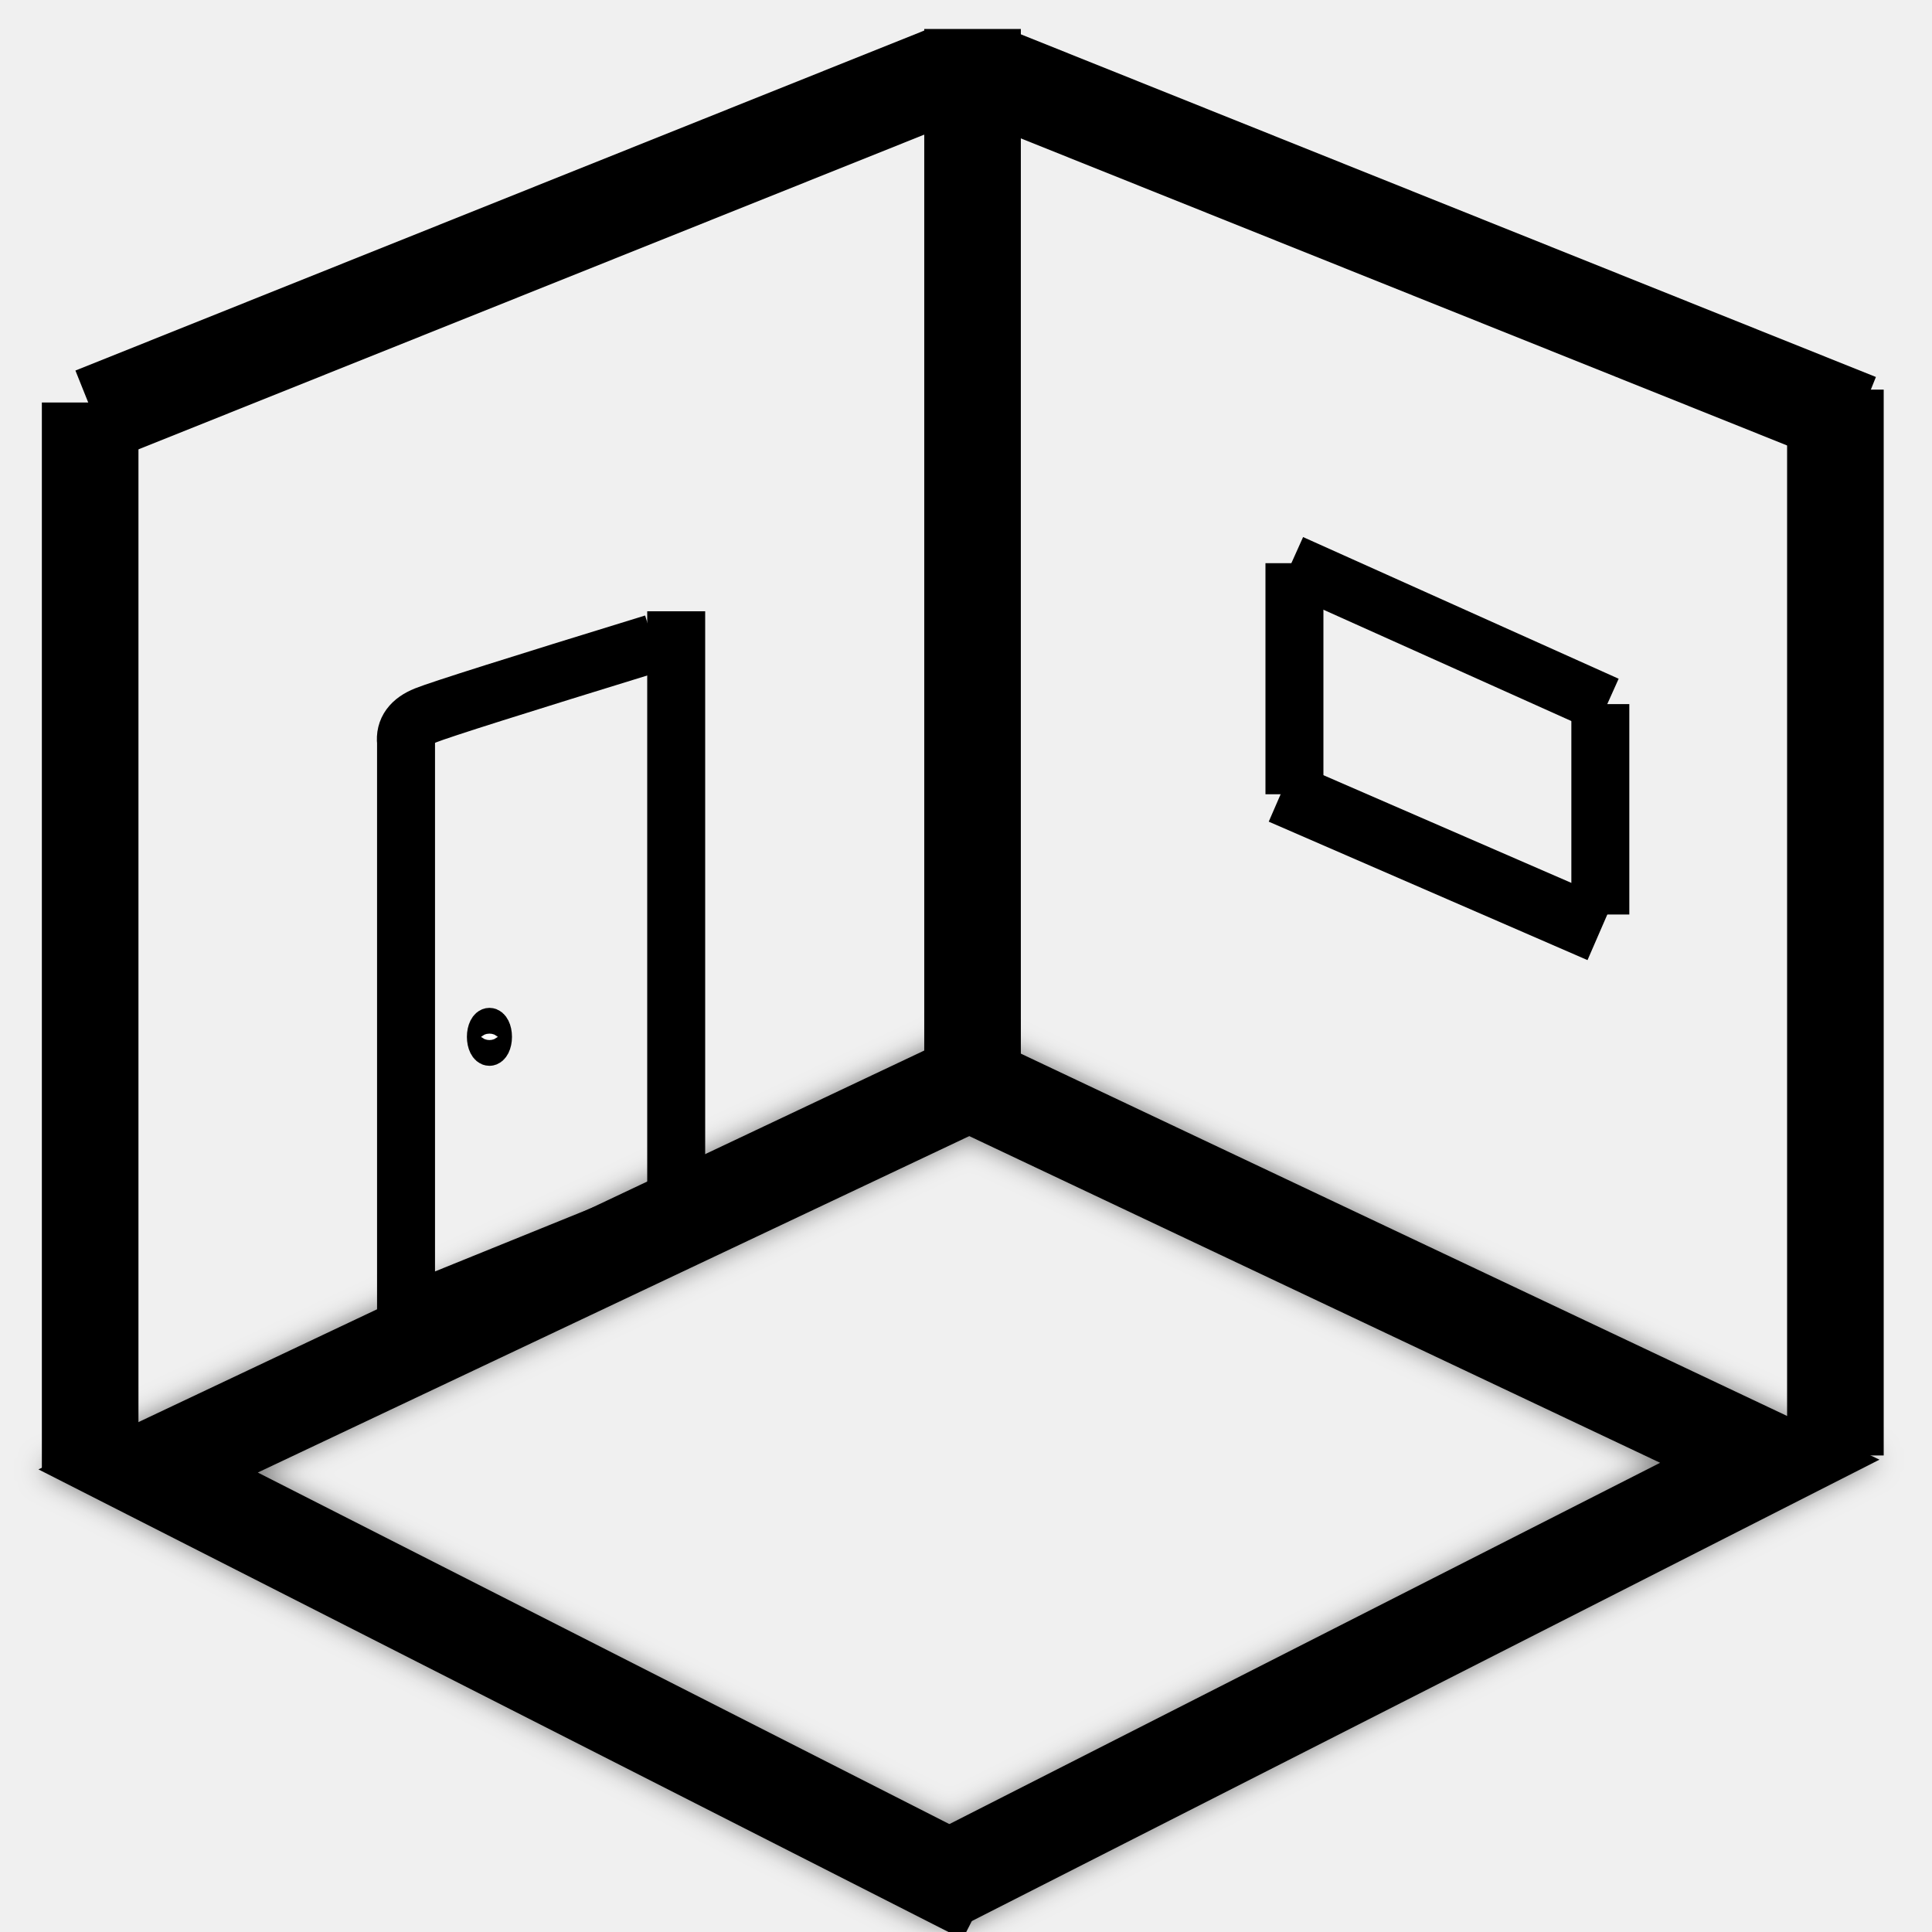
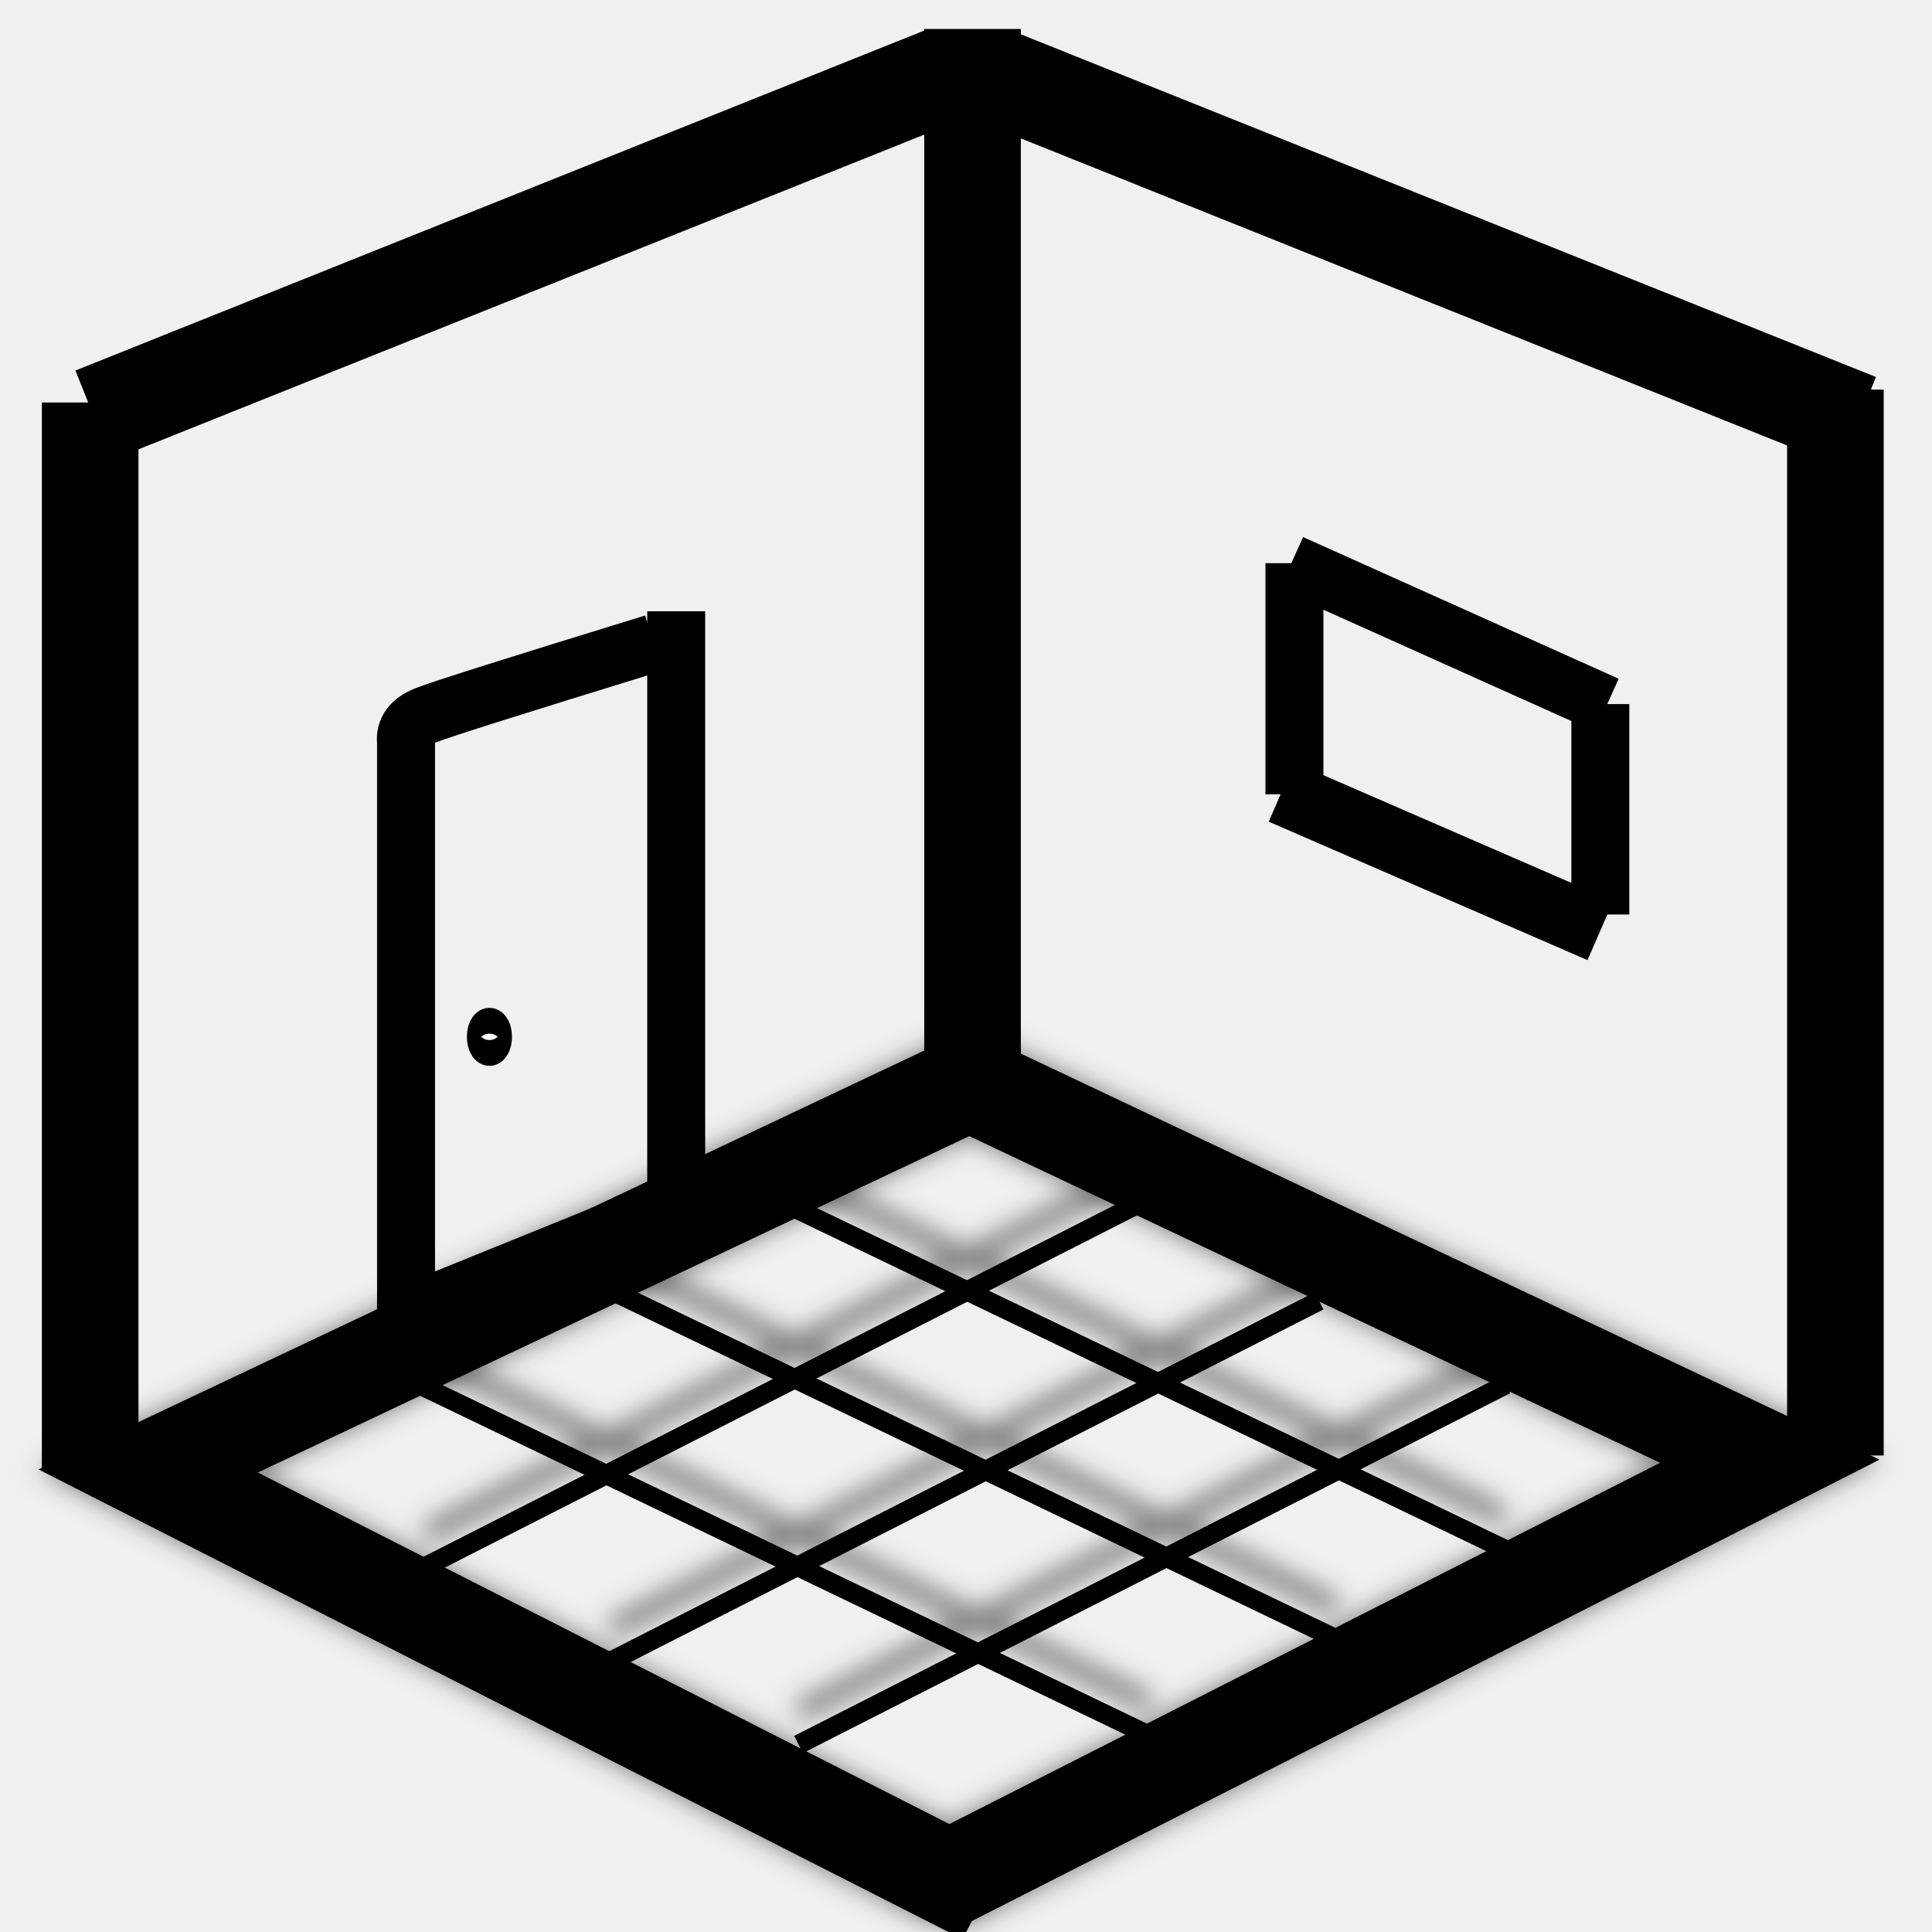
<svg xmlns="http://www.w3.org/2000/svg" width="300px" height="300px" viewBox="0 0 300 300" version="1.1">
  <defs>
    <filter x="-9.5%" y="-10.8%" width="118.7%" height="120.8%" filterUnits="objectBoundingBox" id="filter-1">
      <feOffset dx="0" dy="0" in="SourceAlpha" result="shadowOffsetOuter1" />
+       <feGaussianBlur stdDeviation="2" in="shadowOffsetOuter1" result="shadowBlurOuter1" />
+       <feColorMatrix values="0 0 0 0 0   0 0 0 0 0   0 0 0 0 0  0 0 0 0.5 0" type="matrix" in="shadowBlurOuter1" result="shadowMatrixOuter1" />
+       <feMerge>
+         <feMergeNode in="shadowMatrixOuter1" />
+         <feMergeNode in="SourceGraphic" />
+       </feMerge>
+     </filter>
+     <filter x="-6.1%" y="-18.0%" width="112.3%" height="125.6%" filterUnits="objectBoundingBox" id="filter-2">
+       <feOffset dx="0" dy="-5" in="SourceAlpha" result="shadowOffsetOuter1" />
      <feGaussianBlur stdDeviation="2" in="shadowOffsetOuter1" result="shadowBlurOuter1" />
      <feColorMatrix values="0 0 0 0 0   0 0 0 0 0   0 0 0 0 0  0 0 0 0.5 0" type="matrix" in="shadowBlurOuter1" result="shadowMatrixOuter1" />
      <feMerge>
        <feMergeNode in="shadowMatrixOuter1" />
        <feMergeNode in="SourceGraphic" />
      </feMerge>
    </filter>
  </defs>
  <g id="Artboard" stroke="none" stroke-width="1" fill="none" fill-rule="evenodd">
    <g id="Group" filter="url(#filter-1)" transform="translate(23, 165)" stroke="#000000" stroke-width="15">
      <polyline id="Path-2" points="121.943 127.917 251.814 61.897 121.943 0.487" />
      <polyline id="Path-2" transform="translate(64.9351, 65.71473) scale(-1, 1) translate(-64.9351, -65.71473) " points="0 129.429 129.87 63.41 0 2" />
    </g>
    <path d="M151.016,4.5 L151.016,171.5" id="Path-5" stroke="#000000" stroke-width="15" />
    <path d="M14,62.5 L14,228.004" id="Path-5" stroke="#000000" stroke-width="15" />
    <path d="M200.5,87.5 L249.5,109.5" id="Path-6" stroke="#000000" stroke-width="9" />
    <path d="M199,123 L248.5,144.5" id="Path-6" stroke="#000000" stroke-width="10" />
    <path d="M248.5,109.333 L248.5,142.004" id="Path-7" stroke="#000000" stroke-width="9" />
    <path d="M201,87.451 L201,123.331" id="Path-8" stroke="#000000" stroke-width="9" />
    <path d="M101.498,188.521 L63.049,204.107 L63.049,115.261 C62.83,113.373 63.851,111.977 66.112,111.072 C68.373,110.167 80.168,106.435 101.498,99.874" id="Path-10" stroke="#000000" stroke-width="9" />
    <path d="M105,94.918 L105,184" id="Path-11" stroke="#000000" stroke-width="9" />
    <ellipse id="Oval" stroke="#000000" stroke-width="5" fill="#FFFFFF" cx="76" cy="161" rx="1" ry="2" />
    <path d="M288.5,65.5 L155,12" id="Path-4" stroke="#000000" stroke-width="15" />
    <path d="M14.5,64.5 L146.63,11.577" id="Path-12" stroke="#000000" stroke-width="15" />
    <path d="M285,60.5 L285,226.004" id="Path-5" stroke="#000000" stroke-width="15" />
+     <path d="M63,214 L178.5,269.5" id="Path-13" stroke="#000000" />
+     <path d="M66.111,243.237 L175.928,187.355" id="Path-3" stroke="#000000" />
+     <g id="Group-2" filter="url(#filter-2)" transform="translate(63, 185)" stroke="#000000" stroke-width="3">
+       <path d="M29,14 L144.5,69.5" id="Path-13" />
+       <path d="M0,29 L115.5,84.5" id="Path-13" />
+       <path d="M55,0 L170.5,55.5" id="Path-13" />
+       <path d="M3.111,58.237 L112.928,2.355" id="Path-3" />
+       <path d="M32,72.883 L141.818,17" id="Path-3" />
+       <path d="M61,85.883 L170.818,30" id="Path-3" />
+     </g>
  </g>
</svg>
